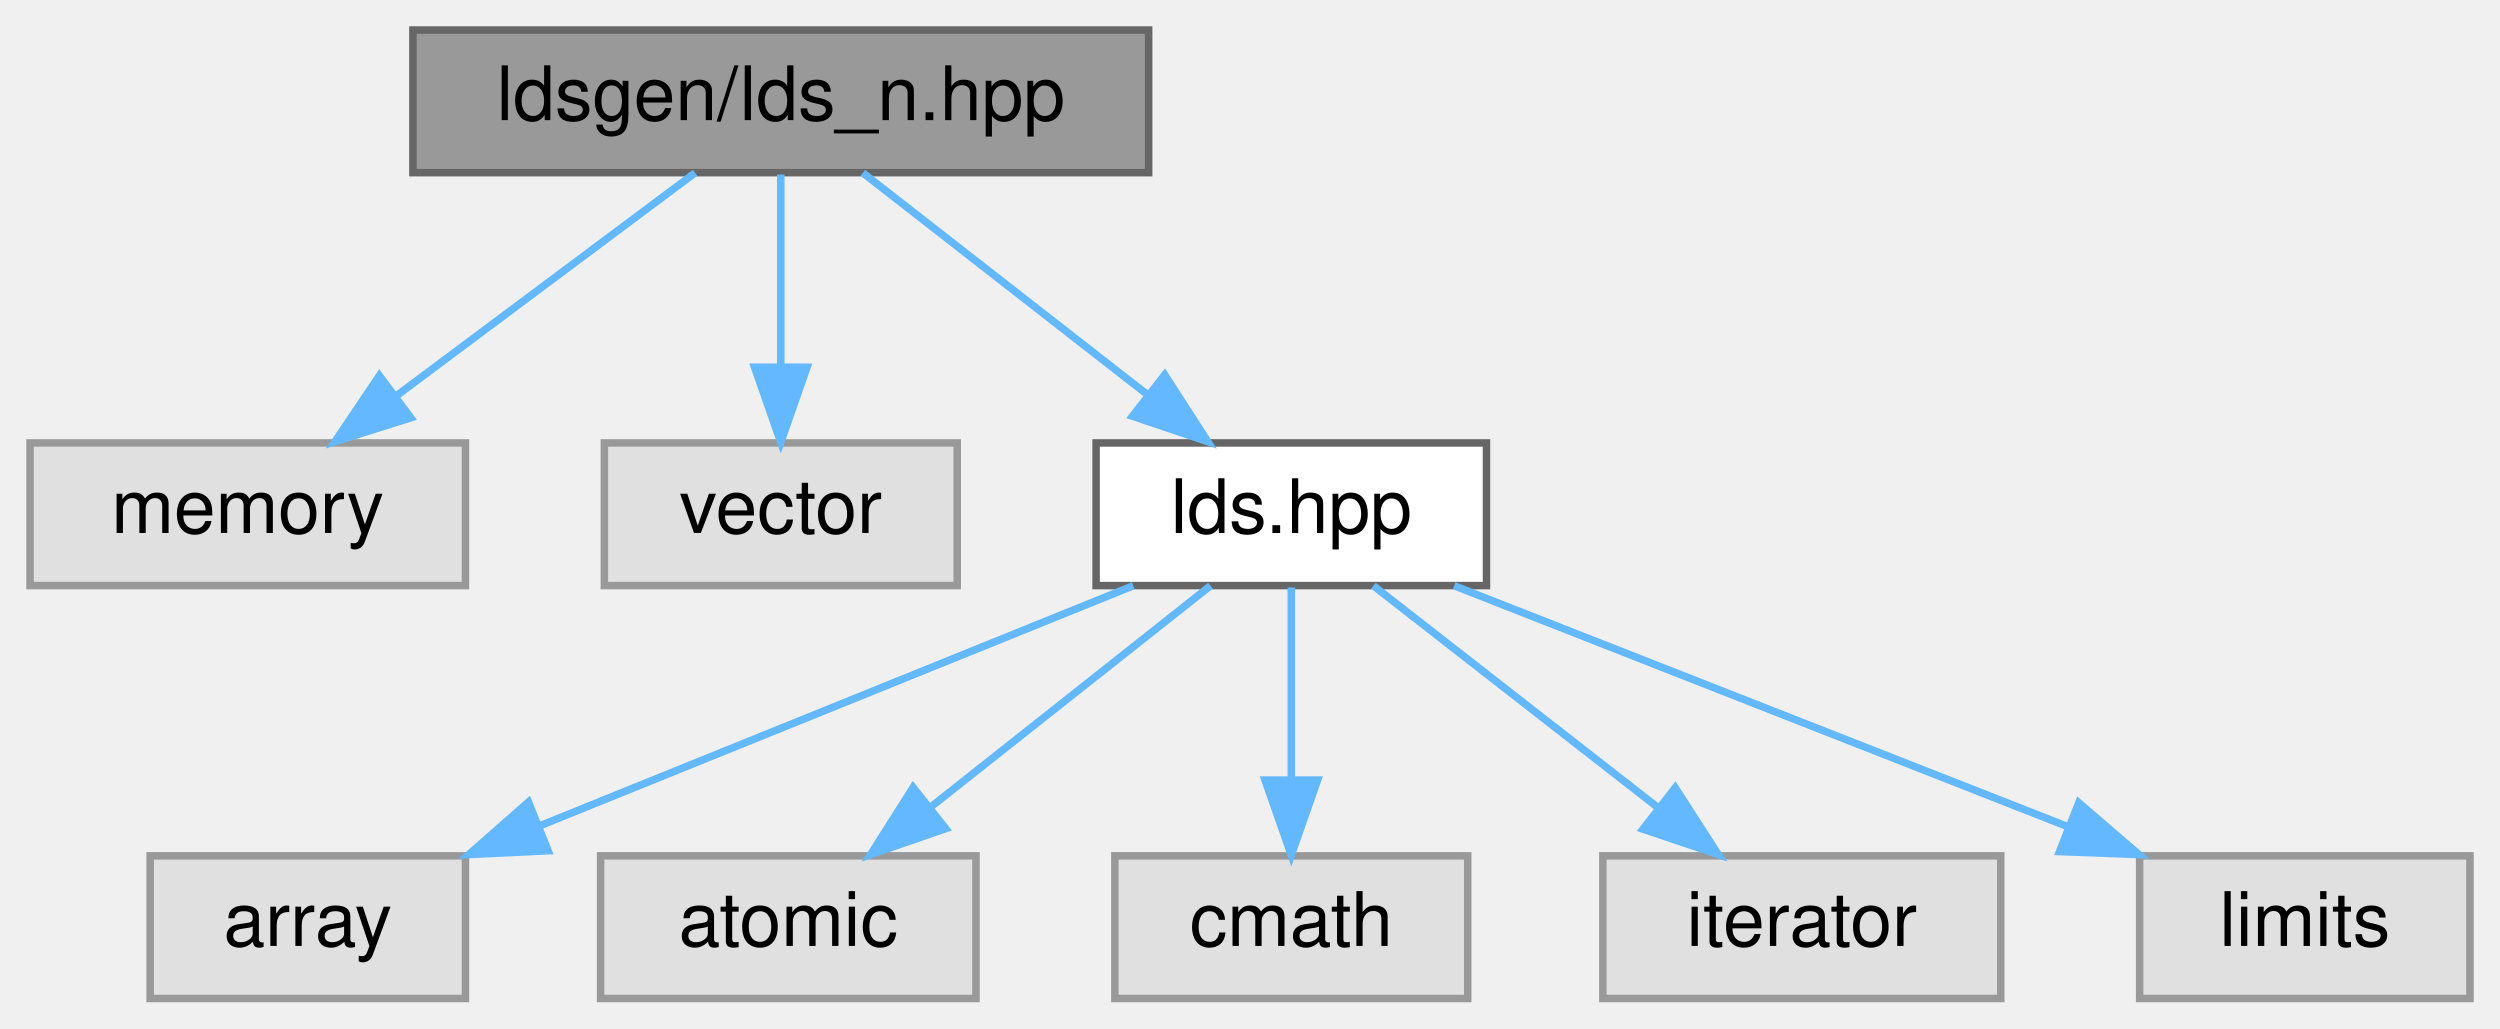
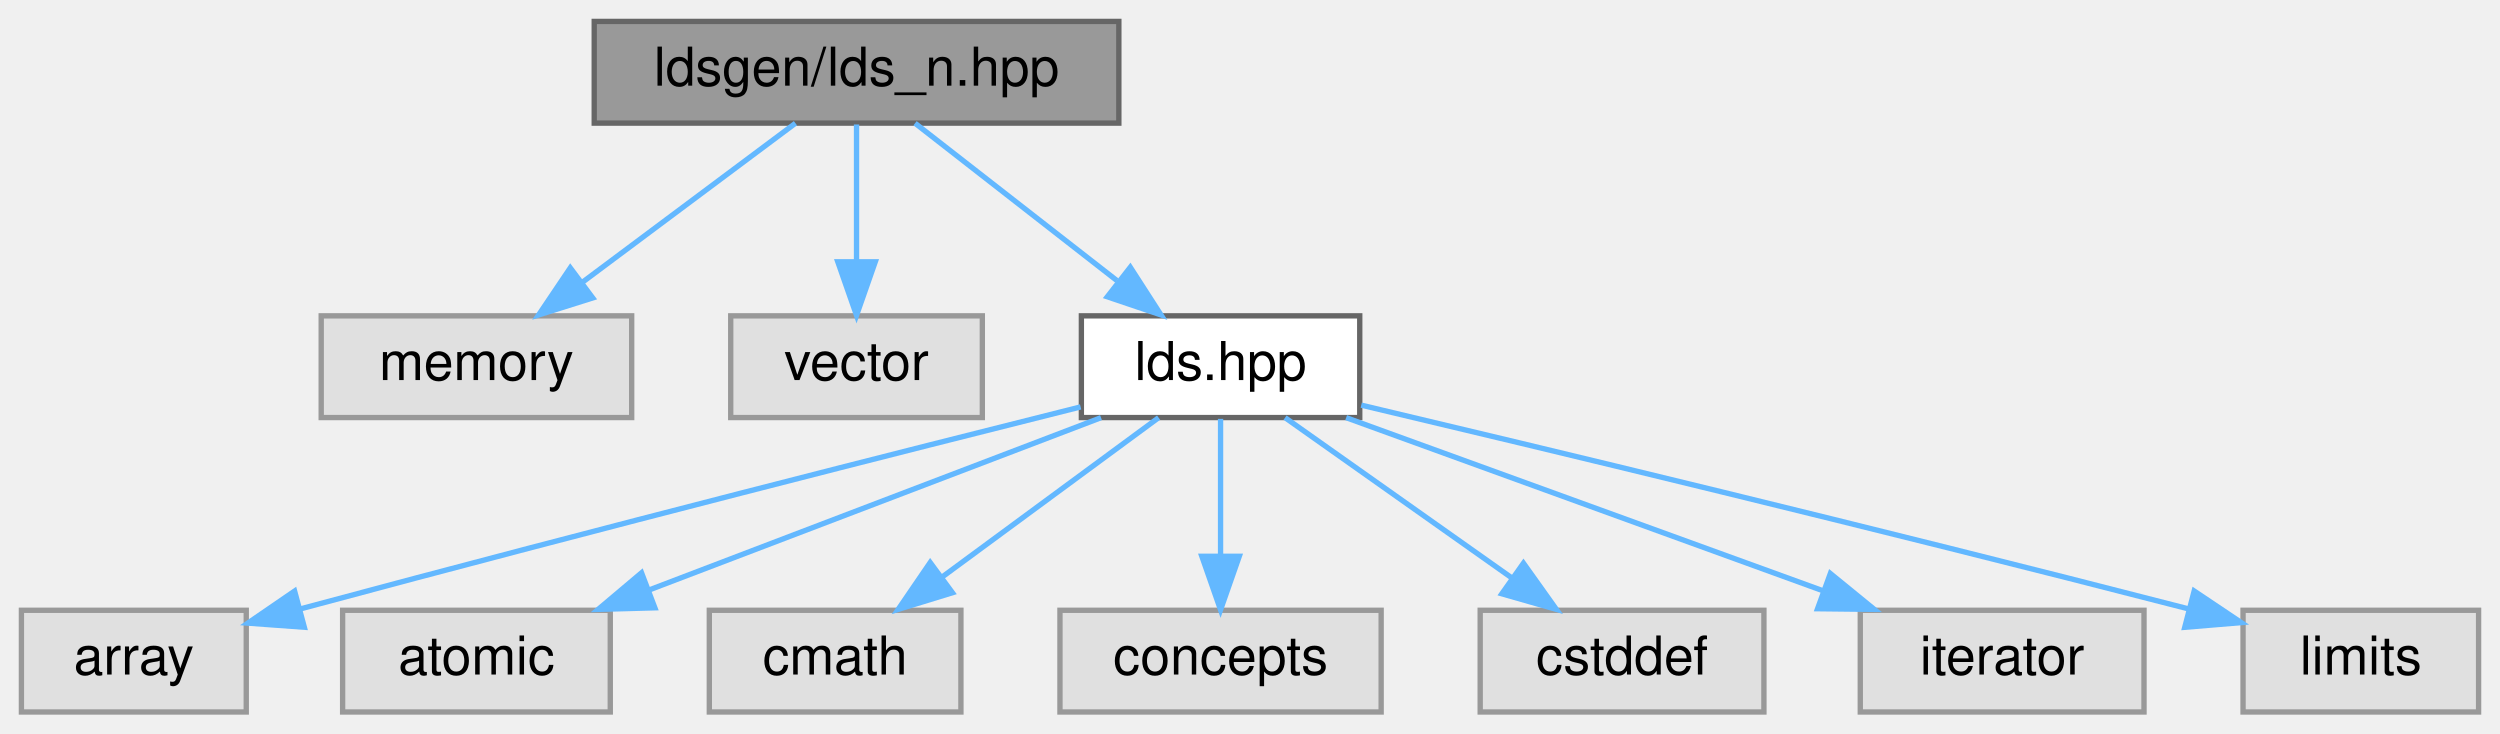
- <svg xmlns="http://www.w3.org/2000/svg" xmlns:xlink="http://www.w3.org/1999/xlink" width="333pt" height="137pt" viewBox="0.00 0.00 333.00 137.00">
+ <svg xmlns="http://www.w3.org/2000/svg" xmlns:xlink="http://www.w3.org/1999/xlink" width="467pt" height="137pt" viewBox="0.00 0.00 467.00 137.00">
  <g id="graph0" class="graph" transform="scale(1 1) rotate(0) translate(4 133)">
    <g id="Node000001" class="node">
      <g id="a_Node000001">
        <a xlink:title="N-dimensional Halton sequence generator with runtime polymorphism.">
-           <polygon fill="#999999" stroke="#666666" points="149,-129 51,-129 51,-110 149,-110 149,-129" />
-           <text text-anchor="middle" x="100" y="-117" font-family="Helvetica,sans-Serif" font-size="10.00">ldsgen/lds_n.hpp</text>
+           <polygon fill="#999999" stroke="#666666" points="205,-129 107,-129 107,-110 205,-110 205,-129" />
+           <text text-anchor="middle" x="156" y="-117" font-family="Helvetica,sans-Serif" font-size="10.00">ldsgen/lds_n.hpp</text>
        </a>
      </g>
    </g>
    <g id="Node000002" class="node">
      <g id="a_Node000002">
        <a xlink:title=" ">
-           <polygon fill="#e0e0e0" stroke="#999999" points="58,-74 0,-74 0,-55 58,-55 58,-74" />
-           <text text-anchor="middle" x="29" y="-62" font-family="Helvetica,sans-Serif" font-size="10.00">memory</text>
+           <polygon fill="#e0e0e0" stroke="#999999" points="114,-74 56,-74 56,-55 114,-55 114,-74" />
+           <text text-anchor="middle" x="85" y="-62" font-family="Helvetica,sans-Serif" font-size="10.00">memory</text>
        </a>
      </g>
    </g>
    <g id="edge1_Node000001_Node000002" class="edge">
      <g id="a_edge1_Node000001_Node000002">
        <a xlink:title=" ">
-           <path fill="none" stroke="#63b8ff" d="M88.59,-109.98C77.89,-102 61.66,-89.88 48.84,-80.31" />
-           <polygon fill="#63b8ff" stroke="#63b8ff" points="50.72,-77.35 40.61,-74.17 46.53,-82.96 50.72,-77.35" />
+           <path fill="none" stroke="#63b8ff" d="M144.59,-109.98C133.89,-102 117.66,-89.88 104.84,-80.31" />
+           <polygon fill="#63b8ff" stroke="#63b8ff" points="106.72,-77.35 96.61,-74.17 102.53,-82.96 106.72,-77.35" />
        </a>
      </g>
    </g>
    <g id="Node000003" class="node">
      <g id="a_Node000003">
        <a xlink:title=" ">
-           <polygon fill="#e0e0e0" stroke="#999999" points="123.5,-74 76.5,-74 76.5,-55 123.5,-55 123.5,-74" />
-           <text text-anchor="middle" x="100" y="-62" font-family="Helvetica,sans-Serif" font-size="10.00">vector</text>
+           <polygon fill="#e0e0e0" stroke="#999999" points="179.5,-74 132.5,-74 132.5,-55 179.5,-55 179.5,-74" />
+           <text text-anchor="middle" x="156" y="-62" font-family="Helvetica,sans-Serif" font-size="10.00">vector</text>
        </a>
      </g>
    </g>
    <g id="edge2_Node000001_Node000003" class="edge">
      <g id="a_edge2_Node000001_Node000003">
        <a xlink:title=" ">
-           <path fill="none" stroke="#63b8ff" d="M100,-109.75C100,-102.8 100,-92.85 100,-84.13" />
-           <polygon fill="#63b8ff" stroke="#63b8ff" points="103.5,-84.09 100,-74.09 96.5,-84.09 103.5,-84.09" />
+           <path fill="none" stroke="#63b8ff" d="M156,-109.75C156,-102.8 156,-92.85 156,-84.13" />
+           <polygon fill="#63b8ff" stroke="#63b8ff" points="159.5,-84.09 156,-74.09 152.5,-84.09 159.5,-84.09" />
        </a>
      </g>
    </g>
    <g id="Node000004" class="node">
      <g id="a_Node000004">
        <a xlink:href="lds_8hpp.html" target="_top" xlink:title="Low-discrepancy sequence generators with thread-safe runtime polymorphism (ldsgen).">
-           <polygon fill="white" stroke="#666666" points="194,-74 142,-74 142,-55 194,-55 194,-74" />
-           <text text-anchor="middle" x="168" y="-62" font-family="Helvetica,sans-Serif" font-size="10.00">lds.hpp</text>
+           <polygon fill="white" stroke="#666666" points="250,-74 198,-74 198,-55 250,-55 250,-74" />
+           <text text-anchor="middle" x="224" y="-62" font-family="Helvetica,sans-Serif" font-size="10.00">lds.hpp</text>
        </a>
      </g>
    </g>
    <g id="edge3_Node000001_Node000004" class="edge">
      <g id="a_edge3_Node000001_Node000004">
        <a xlink:title=" ">
-           <path fill="none" stroke="#63b8ff" d="M110.93,-109.98C121.08,-102.07 136.42,-90.11 148.65,-80.58" />
-           <polygon fill="#63b8ff" stroke="#63b8ff" points="151.14,-83.08 156.88,-74.17 146.84,-77.56 151.14,-83.08" />
+           <path fill="none" stroke="#63b8ff" d="M166.93,-109.98C177.08,-102.07 192.42,-90.11 204.65,-80.58" />
+           <polygon fill="#63b8ff" stroke="#63b8ff" points="207.14,-83.08 212.88,-74.17 202.84,-77.56 207.14,-83.08" />
        </a>
      </g>
    </g>
    <g id="Node000005" class="node">
      <g id="a_Node000005">
        <a xlink:title=" ">
-           <polygon fill="#e0e0e0" stroke="#999999" points="58,-19 16,-19 16,0 58,0 58,-19" />
-           <text text-anchor="middle" x="37" y="-7" font-family="Helvetica,sans-Serif" font-size="10.00">array</text>
+           <polygon fill="#e0e0e0" stroke="#999999" points="42,-19 0,-19 0,0 42,0 42,-19" />
+           <text text-anchor="middle" x="21" y="-7" font-family="Helvetica,sans-Serif" font-size="10.00">array</text>
        </a>
      </g>
    </g>
    <g id="edge4_Node000004_Node000005" class="edge">
      <g id="a_edge4_Node000004_Node000005">
        <a xlink:title=" ">
-           <path fill="none" stroke="#63b8ff" d="M146.95,-54.98C125.59,-46.34 92.3,-32.87 67.94,-23.02" />
-           <polygon fill="#63b8ff" stroke="#63b8ff" points="69.01,-19.68 58.43,-19.17 66.39,-26.17 69.01,-19.68" />
+           <path fill="none" stroke="#63b8ff" d="M197.86,-56.99C165.8,-48.95 109.53,-34.71 52.24,-19.29" />
+           <polygon fill="#63b8ff" stroke="#63b8ff" points="52.85,-15.83 42.29,-16.6 51.03,-22.59 52.85,-15.83" />
        </a>
      </g>
    </g>
    <g id="Node000006" class="node">
      <g id="a_Node000006">
        <a xlink:title=" ">
-           <polygon fill="#e0e0e0" stroke="#999999" points="126,-19 76,-19 76,0 126,0 126,-19" />
-           <text text-anchor="middle" x="101" y="-7" font-family="Helvetica,sans-Serif" font-size="10.00">atomic</text>
+           <polygon fill="#e0e0e0" stroke="#999999" points="110,-19 60,-19 60,0 110,0 110,-19" />
+           <text text-anchor="middle" x="85" y="-7" font-family="Helvetica,sans-Serif" font-size="10.00">atomic</text>
        </a>
      </g>
    </g>
    <g id="edge5_Node000004_Node000006" class="edge">
      <g id="a_edge5_Node000004_Node000006">
        <a xlink:title=" ">
-           <path fill="none" stroke="#63b8ff" d="M157.24,-54.98C147.23,-47.07 132.11,-35.11 120.07,-25.58" />
-           <polygon fill="#63b8ff" stroke="#63b8ff" points="121.97,-22.63 111.96,-19.17 117.63,-28.12 121.97,-22.63" />
+           <path fill="none" stroke="#63b8ff" d="M201.67,-54.98C178.8,-46.27 143.04,-32.63 117.14,-22.75" />
+           <polygon fill="#63b8ff" stroke="#63b8ff" points="118.33,-19.46 107.74,-19.17 115.84,-26 118.33,-19.46" />
        </a>
      </g>
    </g>
    <g id="Node000007" class="node">
      <g id="a_Node000007">
        <a xlink:title=" ">
-           <polygon fill="#e0e0e0" stroke="#999999" points="191.5,-19 144.5,-19 144.5,0 191.5,0 191.5,-19" />
-           <text text-anchor="middle" x="168" y="-7" font-family="Helvetica,sans-Serif" font-size="10.00">cmath</text>
+           <polygon fill="#e0e0e0" stroke="#999999" points="175.5,-19 128.5,-19 128.5,0 175.5,0 175.5,-19" />
+           <text text-anchor="middle" x="152" y="-7" font-family="Helvetica,sans-Serif" font-size="10.00">cmath</text>
        </a>
      </g>
    </g>
    <g id="edge6_Node000004_Node000007" class="edge">
      <g id="a_edge6_Node000004_Node000007">
        <a xlink:title=" ">
-           <path fill="none" stroke="#63b8ff" d="M168,-54.75C168,-47.8 168,-37.85 168,-29.13" />
-           <polygon fill="#63b8ff" stroke="#63b8ff" points="171.5,-29.09 168,-19.09 164.5,-29.09 171.5,-29.09" />
+           <path fill="none" stroke="#63b8ff" d="M212.43,-54.98C201.58,-47 185.12,-34.88 172.12,-25.31" />
+           <polygon fill="#63b8ff" stroke="#63b8ff" points="173.91,-22.28 163.78,-19.17 169.76,-27.92 173.91,-22.28" />
        </a>
      </g>
    </g>
    <g id="Node000008" class="node">
      <g id="a_Node000008">
        <a xlink:title=" ">
-           <polygon fill="#e0e0e0" stroke="#999999" points="262.5,-19 209.5,-19 209.5,0 262.5,0 262.5,-19" />
-           <text text-anchor="middle" x="236" y="-7" font-family="Helvetica,sans-Serif" font-size="10.00">iterator</text>
+           <polygon fill="#e0e0e0" stroke="#999999" points="254,-19 194,-19 194,0 254,0 254,-19" />
+           <text text-anchor="middle" x="224" y="-7" font-family="Helvetica,sans-Serif" font-size="10.00">concepts</text>
        </a>
      </g>
    </g>
    <g id="edge7_Node000004_Node000008" class="edge">
      <g id="a_edge7_Node000004_Node000008">
        <a xlink:title=" ">
-           <path fill="none" stroke="#63b8ff" d="M178.93,-54.98C189.08,-47.07 204.42,-35.11 216.65,-25.58" />
-           <polygon fill="#63b8ff" stroke="#63b8ff" points="219.14,-28.08 224.88,-19.17 214.84,-22.56 219.14,-28.08" />
+           <path fill="none" stroke="#63b8ff" d="M224,-54.75C224,-47.8 224,-37.85 224,-29.13" />
+           <polygon fill="#63b8ff" stroke="#63b8ff" points="227.5,-29.09 224,-19.09 220.5,-29.09 227.5,-29.09" />
        </a>
      </g>
    </g>
    <g id="Node000009" class="node">
      <g id="a_Node000009">
        <a xlink:title=" ">
-           <polygon fill="#e0e0e0" stroke="#999999" points="325,-19 281,-19 281,0 325,0 325,-19" />
-           <text text-anchor="middle" x="303" y="-7" font-family="Helvetica,sans-Serif" font-size="10.00">limits</text>
+           <polygon fill="#e0e0e0" stroke="#999999" points="325.5,-19 272.5,-19 272.5,0 325.5,0 325.5,-19" />
+           <text text-anchor="middle" x="299" y="-7" font-family="Helvetica,sans-Serif" font-size="10.00">cstddef</text>
        </a>
      </g>
    </g>
    <g id="edge8_Node000004_Node000009" class="edge">
      <g id="a_edge8_Node000004_Node000009">
        <a xlink:title=" ">
-           <path fill="none" stroke="#63b8ff" d="M189.69,-54.98C211.8,-46.3 246.32,-32.75 271.45,-22.88" />
-           <polygon fill="#63b8ff" stroke="#63b8ff" points="272.89,-26.08 280.92,-19.17 270.33,-19.57 272.89,-26.08" />
+           <path fill="none" stroke="#63b8ff" d="M236.05,-54.98C247.46,-46.92 264.83,-34.65 278.43,-25.03" />
+           <polygon fill="#63b8ff" stroke="#63b8ff" points="280.58,-27.8 286.73,-19.17 276.54,-22.08 280.58,-27.8" />
+         </a>
+       </g>
+     </g>
+     <g id="Node000010" class="node">
+       <g id="a_Node000010">
+         <a xlink:title=" ">
+           <polygon fill="#e0e0e0" stroke="#999999" points="396.5,-19 343.5,-19 343.5,0 396.5,0 396.5,-19" />
+           <text text-anchor="middle" x="370" y="-7" font-family="Helvetica,sans-Serif" font-size="10.00">iterator</text>
+         </a>
+       </g>
+     </g>
+     <g id="edge9_Node000004_Node000010" class="edge">
+       <g id="a_edge9_Node000004_Node000010">
+         <a xlink:title=" ">
+           <path fill="none" stroke="#63b8ff" d="M247.46,-54.98C271.58,-46.23 309.37,-32.51 336.6,-22.62" />
+           <polygon fill="#63b8ff" stroke="#63b8ff" points="337.91,-25.87 346.12,-19.17 335.52,-19.29 337.91,-25.87" />
+         </a>
+       </g>
+     </g>
+     <g id="Node000011" class="node">
+       <g id="a_Node000011">
+         <a xlink:title=" ">
+           <polygon fill="#e0e0e0" stroke="#999999" points="459,-19 415,-19 415,0 459,0 459,-19" />
+           <text text-anchor="middle" x="437" y="-7" font-family="Helvetica,sans-Serif" font-size="10.00">limits</text>
+         </a>
+       </g>
+     </g>
+     <g id="edge10_Node000004_Node000011" class="edge">
+       <g id="a_edge10_Node000004_Node000011">
+         <a xlink:title=" ">
+           <path fill="none" stroke="#63b8ff" d="M250.28,-57.32C283.91,-49.35 344.21,-34.89 404.93,-19.23" />
+           <polygon fill="#63b8ff" stroke="#63b8ff" points="405.87,-22.6 414.67,-16.7 404.11,-15.82 405.87,-22.6" />
        </a>
      </g>
    </g>
  </g>
</svg>
